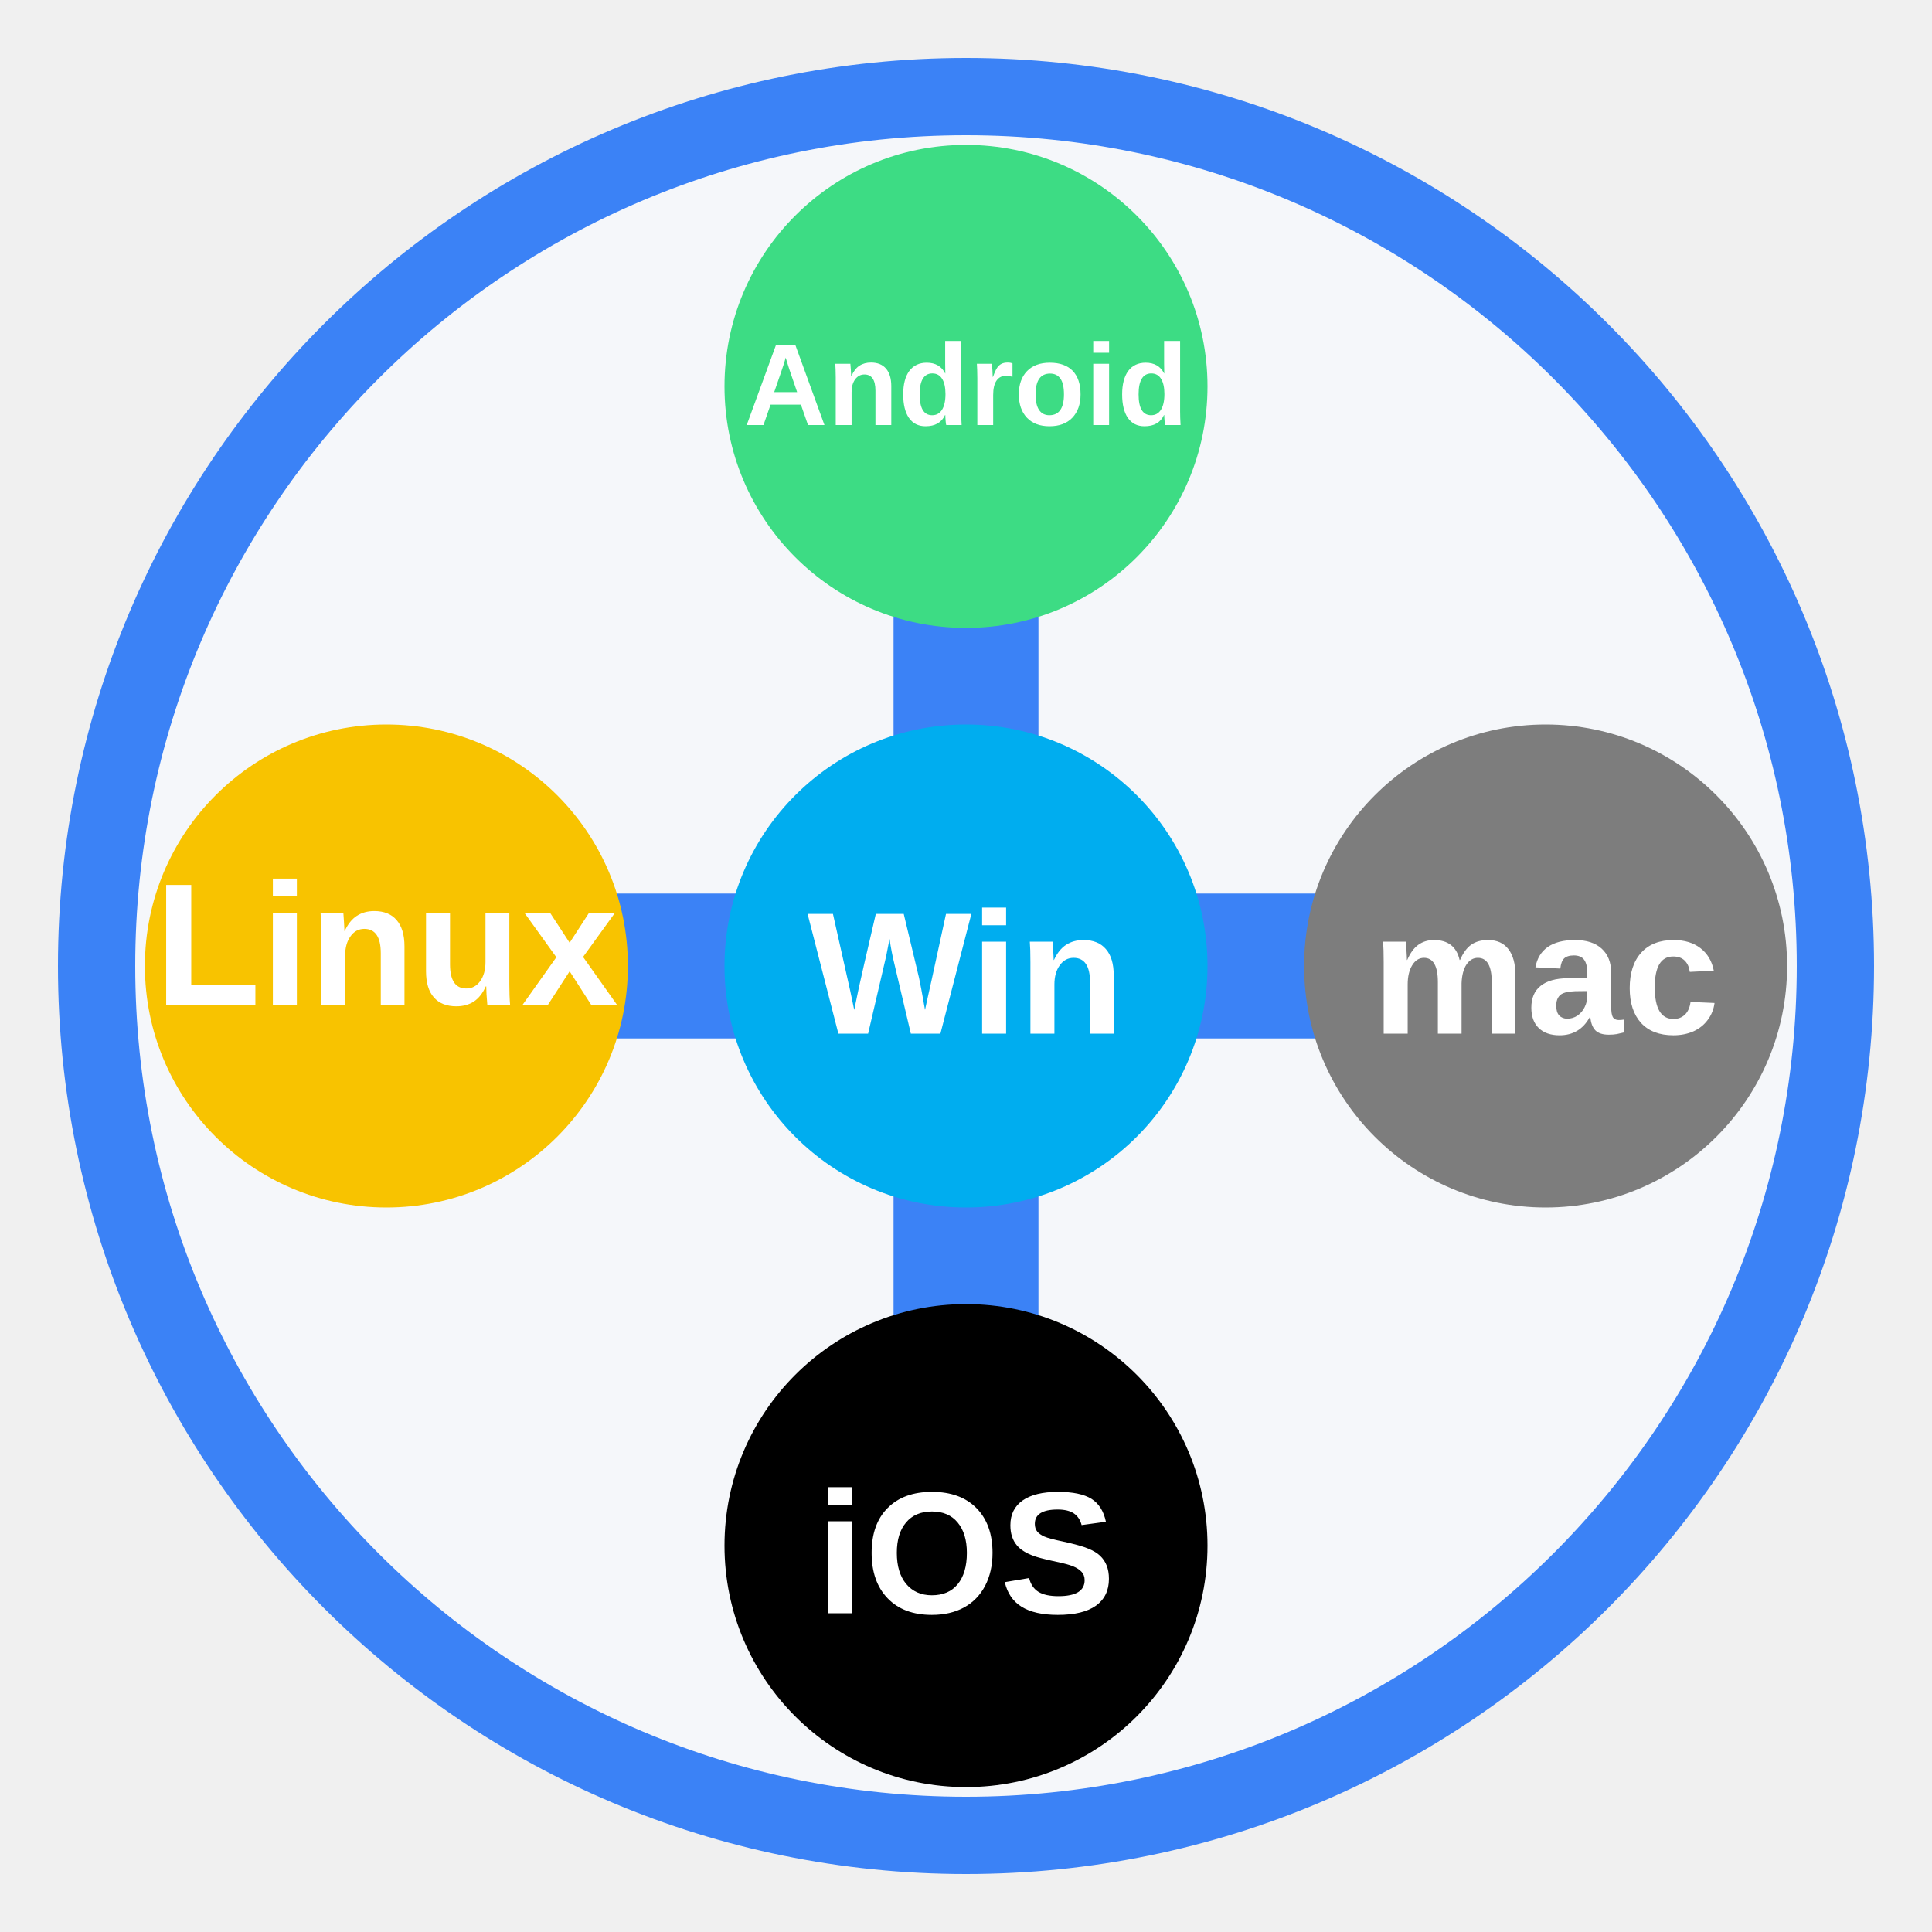
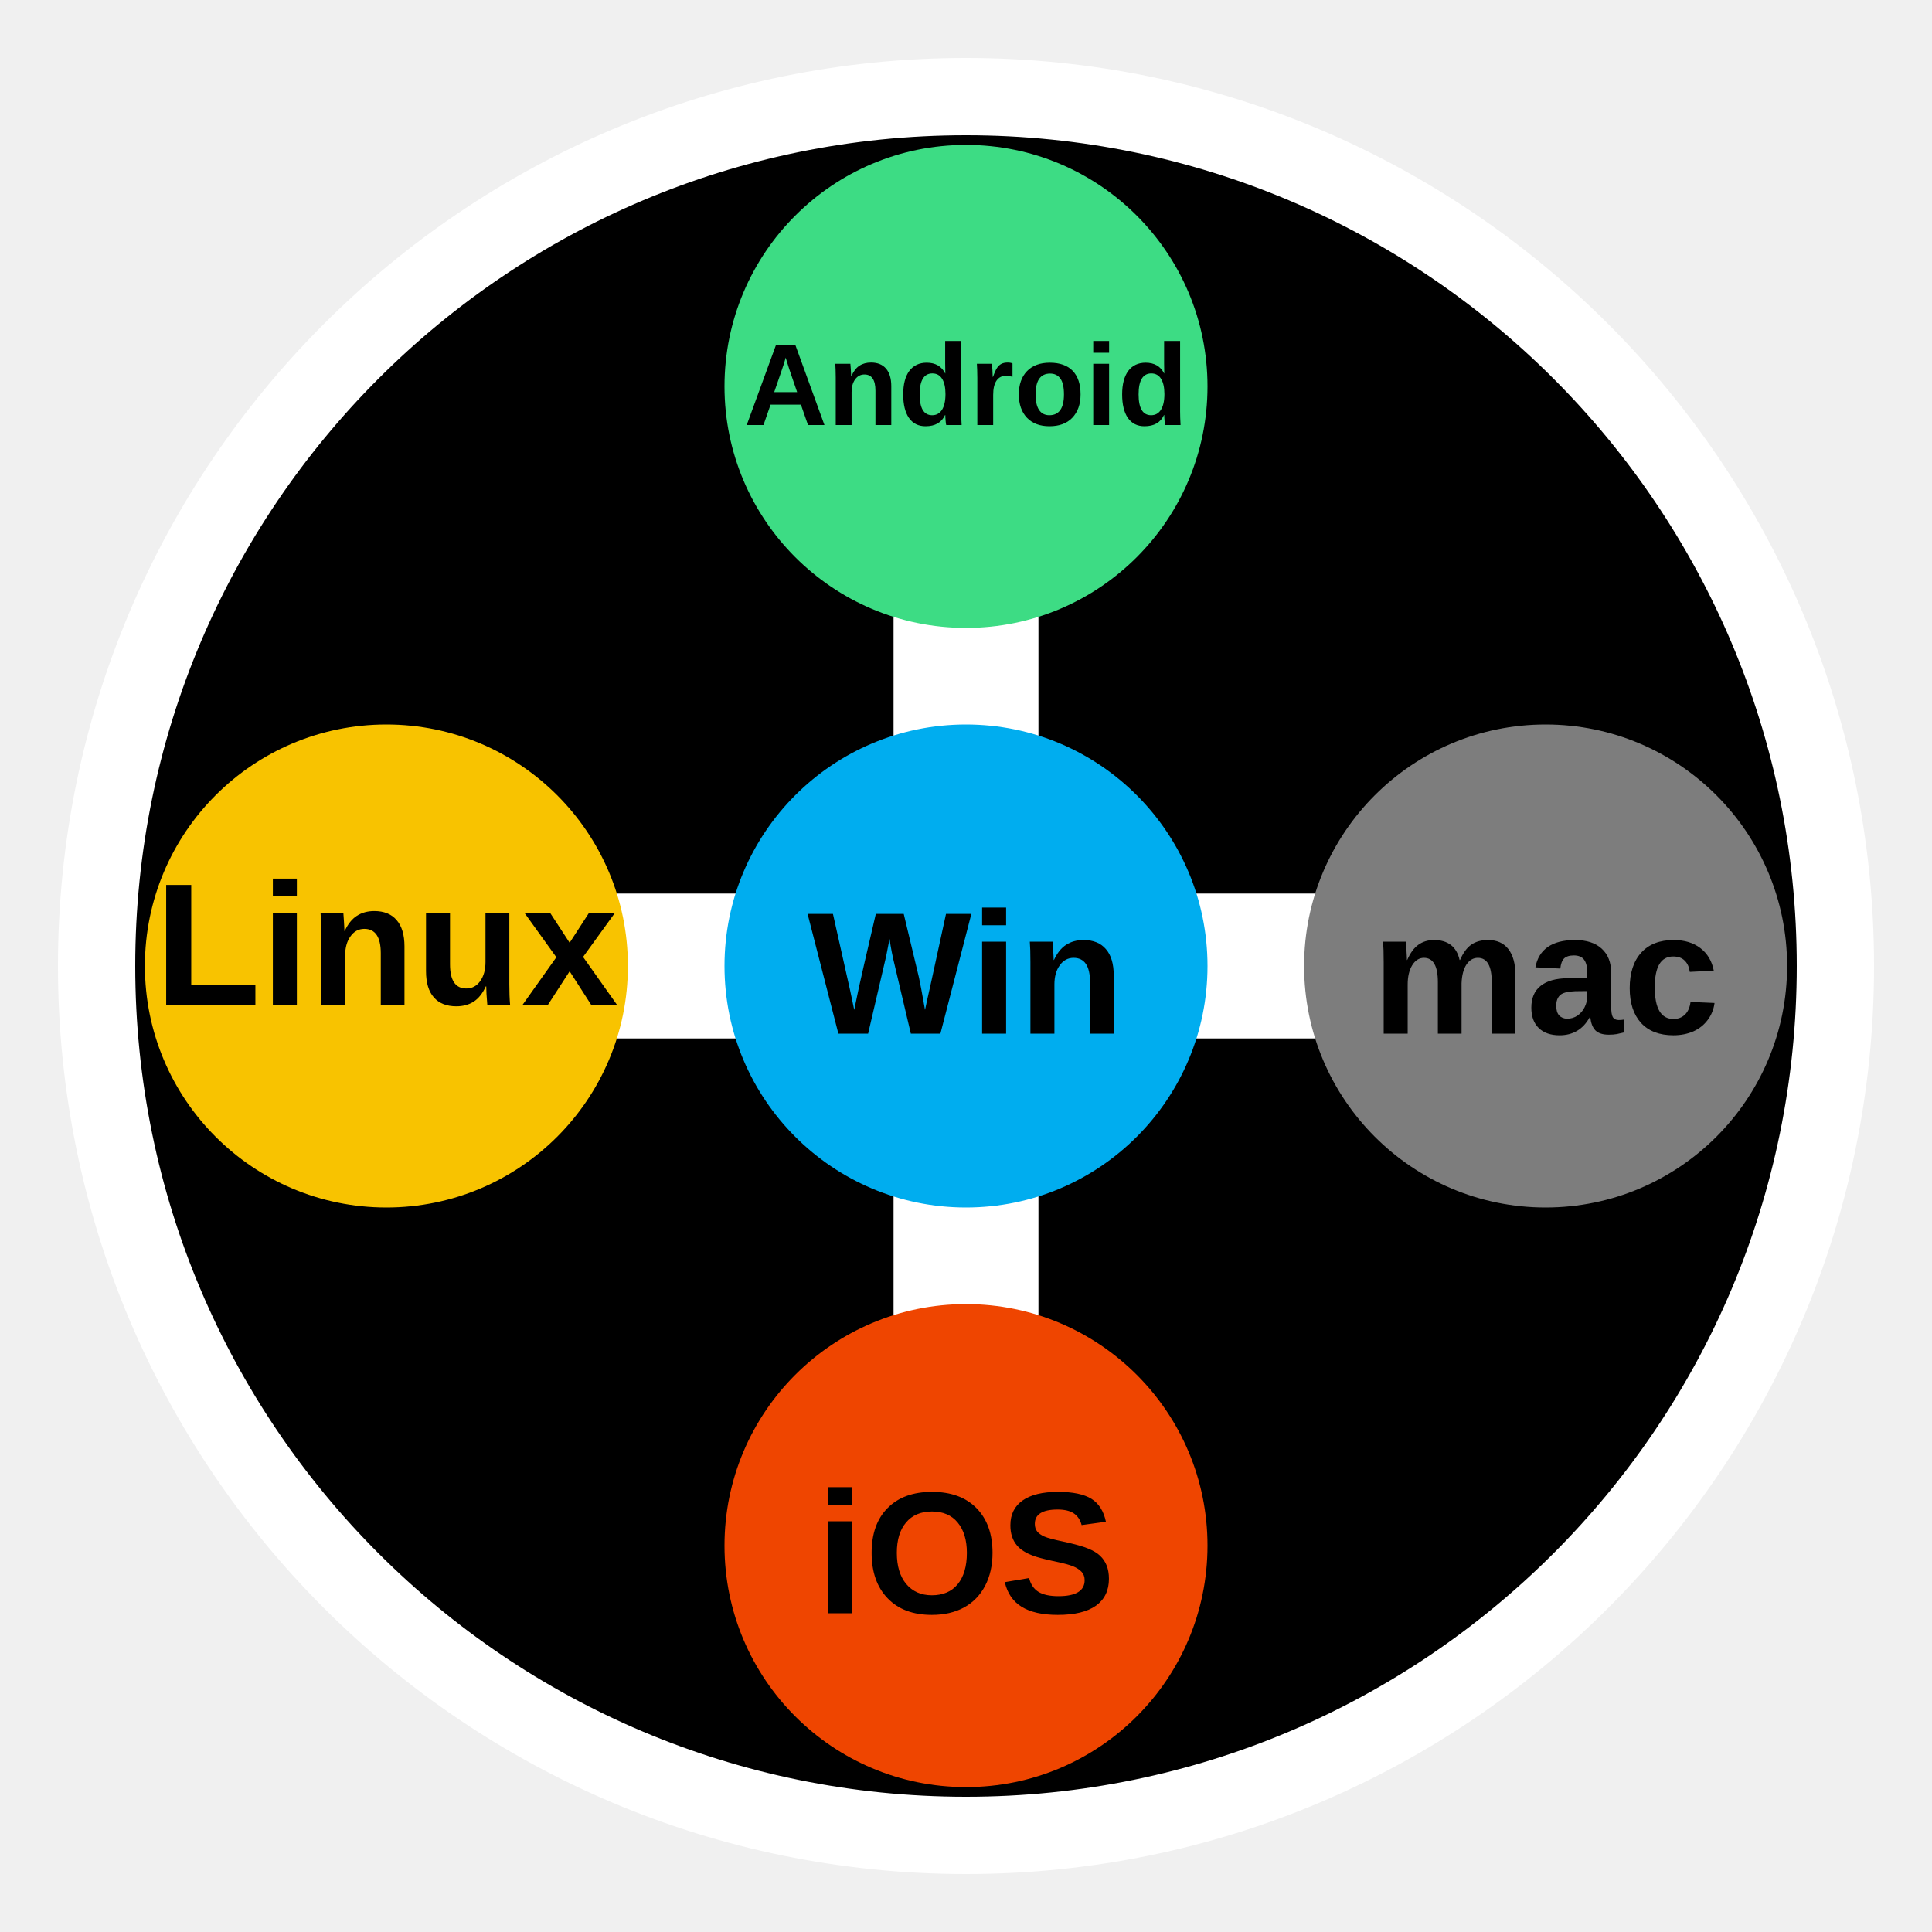
- <svg xmlns="http://www.w3.org/2000/svg" viewBox="0 0 200 200">
-   <circle cx="100" cy="100" r="90" fill="#f5f7fa" stroke="#3b82f6" stroke-width="8" />
-   <path d="M100 40 L100 160 M40 100 L160 100" stroke="#3b82f6" stroke-width="15" stroke-linecap="round" />
+ <svg xmlns="http://www.w3.org/2000/svg" viewBox="0 0 200 200" style="background: black">
+   <circle cx="100" cy="100" r="90" fill="#000" stroke="#fff" stroke-width="8" />
+   <path d="M100 40 L100 160 M40 100 L160 100" stroke="#fff" stroke-width="15" stroke-linecap="round" />
  <g transform="translate(100, 100)">
    <circle cx="0" cy="0" r="25" fill="#00adef" />
-     <text x="0" y="7" font-family="Arial" font-size="18" font-weight="bold" fill="white" text-anchor="middle">Win</text>
+     <text x="0" y="7" font-family="Arial" font-size="18" font-weight="bold" fill="000" text-anchor="middle">Win</text>
  </g>
  <g transform="translate(100, 40)">
    <circle cx="0" cy="0" r="25" fill="#3ddc84" />
-     <text x="0" y="4" font-family="Arial" font-size="12" font-weight="bold" fill="white" text-anchor="middle">Android</text>
+     <text x="0" y="4" font-family="Arial" font-size="12" font-weight="bold" fill="000" text-anchor="middle">Android</text>
  </g>
  <g transform="translate(100, 160)">
-     <circle cx="0" cy="0" r="25" fill="#000000" />
-     <text x="0" y="7" font-family="Arial" font-size="18" font-weight="bold" fill="white" text-anchor="middle">iOS</text>
+     <circle cx="0" cy="0" r="25" fill="#ef4500" />
+     <text x="0" y="7" font-family="Arial" font-size="18" font-weight="bold" fill="000" text-anchor="middle">iOS</text>
  </g>
  <g transform="translate(160, 100)">
    <circle cx="0" cy="0" r="25" fill="#7d7d7d" />
-     <text x="0" y="7" font-family="Arial" font-size="18" font-weight="bold" fill="white" text-anchor="middle">mac</text>
+     <text x="0" y="7" font-family="Arial" font-size="18" font-weight="bold" fill="000" text-anchor="middle">mac</text>
  </g>
  <g transform="translate(40, 100)">
    <circle cx="0" cy="0" r="25" fill="#f8c300" />
-     <text x="0" y="4" font-family="Arial" font-size="18" font-weight="bold" fill="white" text-anchor="middle">Linux</text>
+     <text x="0" y="4" font-family="Arial" font-size="18" font-weight="bold" fill="000" text-anchor="middle">Linux</text>
  </g>
</svg>
